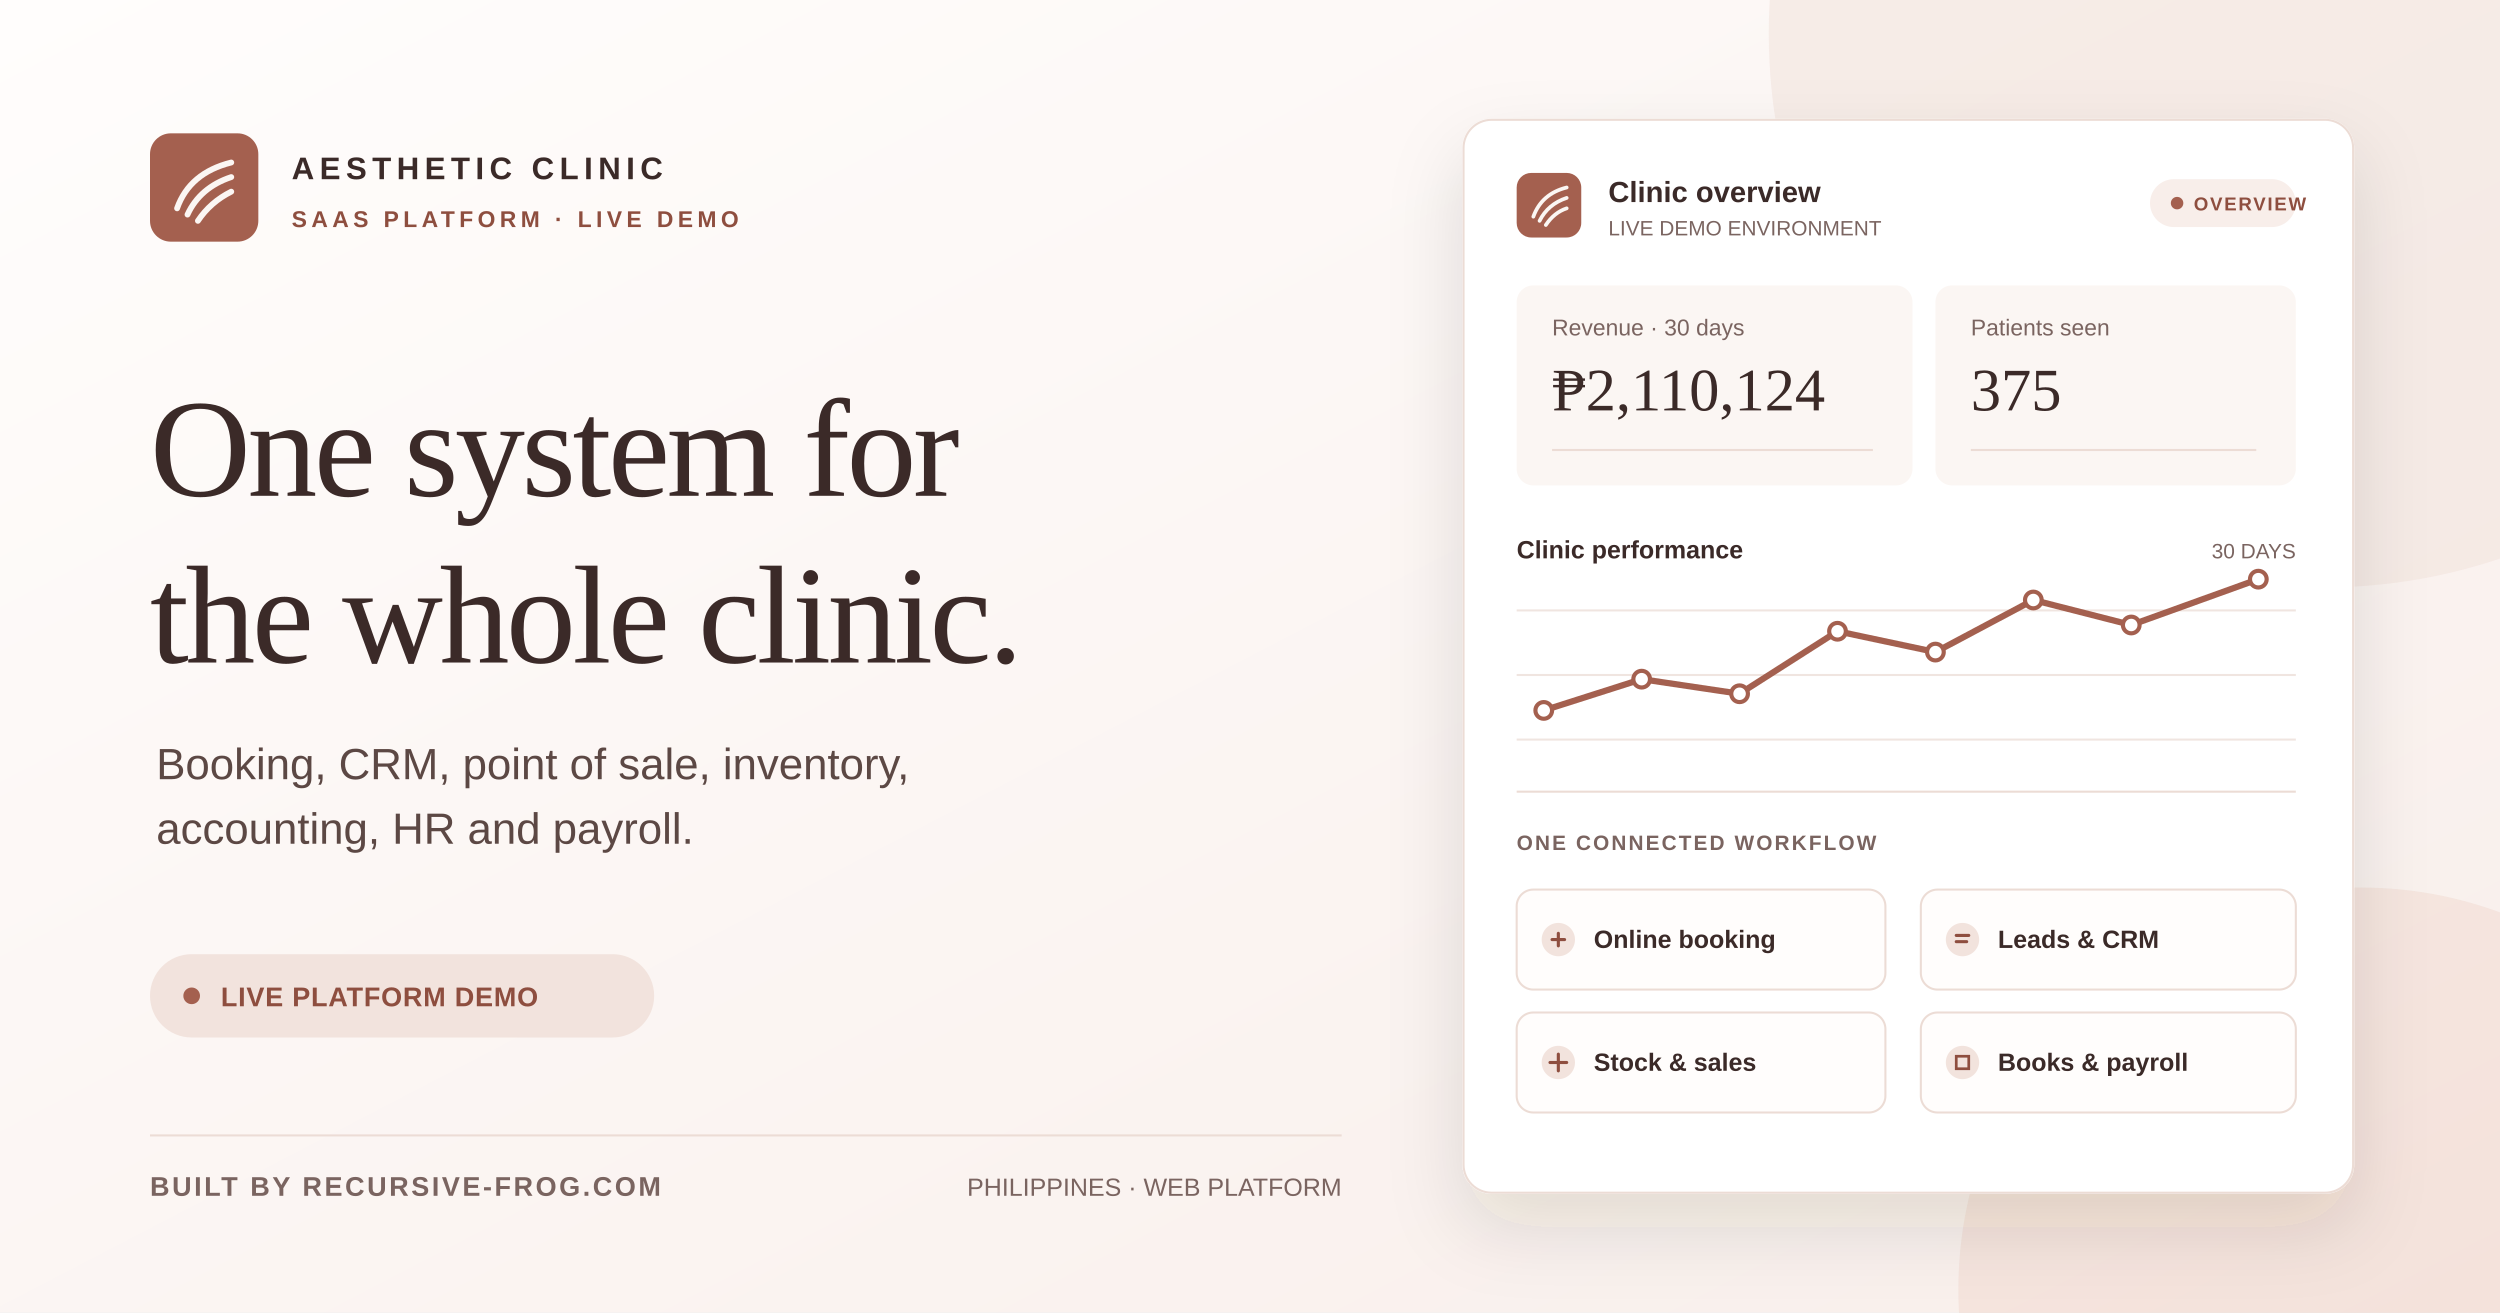
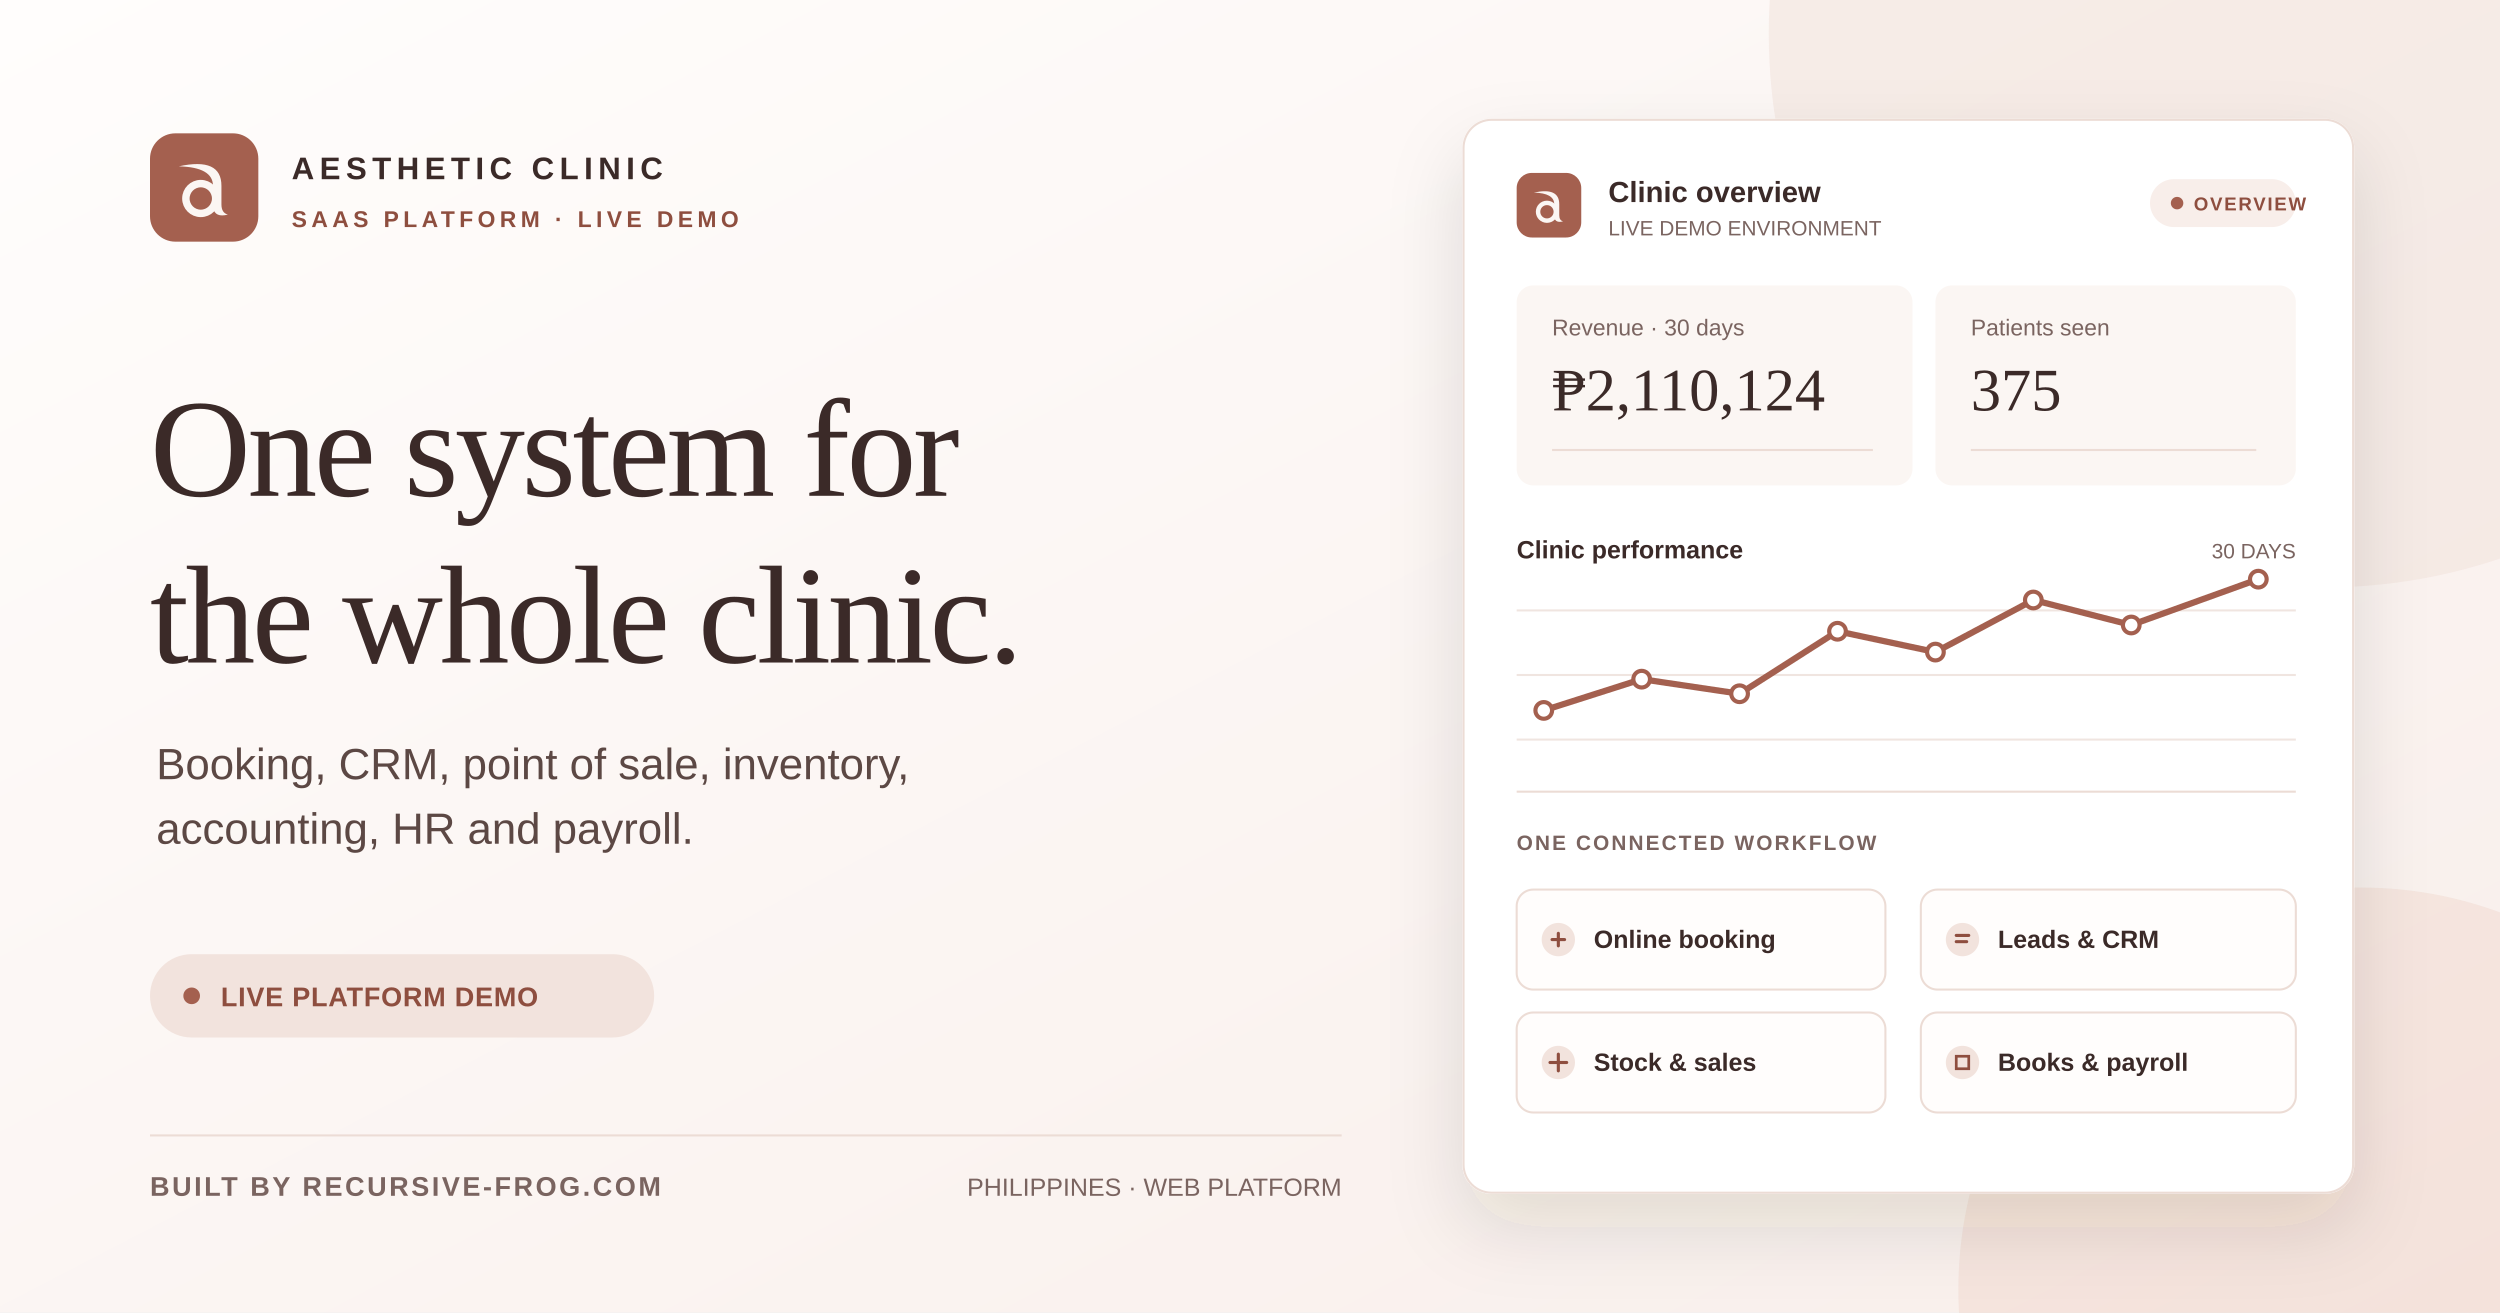
<svg xmlns="http://www.w3.org/2000/svg" width="1200" height="630" viewBox="0 0 1200 630" role="img" aria-labelledby="title description">
  <defs>
    <linearGradient id="paper" x1="0" y1="0" x2="1" y2="1">
      <stop offset="0" stop-color="#FFFDFC" />
      <stop offset="1" stop-color="#F8EEEA" />
    </linearGradient>
    <filter id="shadow" x="-20%" y="-20%" width="140%" height="150%">
      <feDropShadow dx="0" dy="16" stdDeviation="18" flood-color="#3B2A28" flood-opacity=".12" />
    </filter>
  </defs>
  <rect width="1200" height="630" fill="url(#paper)" />
  <circle cx="1115" cy="16" r="266" fill="#F2E3DD" opacity=".58" />
  <circle cx="1133" cy="619" r="193" fill="#E6C2B3" opacity=".26" />
-   <g transform="translate(72 64)">
-     <rect width="52" height="52" rx="10" fill="#A4604F" />
-     <g fill="none" stroke="#FBF6F3" stroke-width="2.8" stroke-linecap="round">
-       <path d="M13 36Q19 19 39 14" />
-       <path d="M18 39Q24 26 39 21" />
-       <path d="M23 42Q29 33 39 28" />
-     </g>
-   </g>
+   <svg x="72" y="64" width="52" height="52" viewBox="0 0 64 64">
+     <rect width="64" height="64" rx="15" fill="#A4604F" />
+     <circle cx="30" cy="38.5" r="8.8" fill="none" stroke="#FBF6F3" stroke-width="4.4" />
+     <path fill="#FBF6F3" d="M17 19.5Q42.2 14 42.2 31L42.2 42Q42.2 47 46 48Q38.5 50 37.2 44L37.2 31Q37.2 20 17 19.5Z" />
+   </svg>
  <text x="140" y="86" fill="#3B2A28" font-family="Arial, sans-serif" font-size="15" font-weight="700" letter-spacing="2.6">AESTHETIC CLINIC</text>
  <text x="140" y="109" fill="#8E4E3F" font-family="Arial, sans-serif" font-size="11" font-weight="600" letter-spacing="2.1">SAAS PLATFORM · LIVE DEMO</text>
  <text x="72" y="238" fill="#3B2A28" font-family="Georgia, 'Times New Roman', serif" font-size="67" letter-spacing="-1.6">One system for</text>
  <text x="72" y="318" fill="#3B2A28" font-family="Georgia, 'Times New Roman', serif" font-size="67" letter-spacing="-1.6">the whole clinic.</text>
  <text x="75" y="374" fill="#5C4844" font-family="Arial, sans-serif" font-size="21">Booking, CRM, point of sale, inventory,</text>
  <text x="75" y="405" fill="#5C4844" font-family="Arial, sans-serif" font-size="21">accounting, HR and payroll.</text>
  <rect x="72" y="458" width="242" height="40" rx="20" fill="#F2E3DD" />
  <circle cx="92" cy="478" r="4" fill="#A4604F" />
  <text x="106" y="483" fill="#8E4E3F" font-family="Arial, sans-serif" font-size="13" font-weight="600" letter-spacing=".35">LIVE PLATFORM DEMO</text>
  <path d="M72 545H644" stroke="#ECDCD5" stroke-width="1" />
  <text x="72" y="574" fill="#7A6460" font-family="Arial, sans-serif" font-size="13" font-weight="600" letter-spacing="1.2">BUILT BY RECURSIVE-FROG.COM</text>
  <text x="644" y="574" fill="#7A6460" font-family="Arial, sans-serif" font-size="12" text-anchor="end">PHILIPPINES · WEB PLATFORM</text>
  <g filter="url(#shadow)">
    <rect x="702" y="57" width="428" height="516" rx="14" fill="#FFFFFF" />
    <rect x="702.5" y="57.5" width="427" height="515" rx="13.5" fill="none" stroke="#ECDCD5" />
  </g>
  <g>
-     <rect x="728" y="83" width="31" height="31" rx="7" fill="#A4604F" />
-     <g fill="none" stroke="#FBF6F3" stroke-width="1.8" stroke-linecap="round">
-       <path d="M736 104Q740 93 752 90" />
-       <path d="M739 106Q743 98 752 95" />
-       <path d="M742 108Q746 102 752 100" />
-     </g>
+     <svg x="728" y="83" width="31" height="31" viewBox="0 0 64 64">
+       <rect width="64" height="64" rx="15" fill="#A4604F" />
+       <circle cx="30" cy="38.5" r="8.8" fill="none" stroke="#FBF6F3" stroke-width="4.4" />
+       <path fill="#FBF6F3" d="M17 19.5Q42.2 14 42.2 31L42.2 42Q42.2 47 46 48Q38.5 50 37.2 44L37.2 31Q37.2 20 17 19.5Z" />
+     </svg>
    <text x="772" y="97" fill="#3B2A28" font-family="Arial, sans-serif" font-size="14" font-weight="700">Clinic overview</text>
    <text x="772" y="113" fill="#7A6460" font-family="Arial, sans-serif" font-size="10">LIVE DEMO ENVIRONMENT</text>
    <rect x="1032" y="86" width="70" height="23" rx="11.5" fill="#F8EEEA" />
    <circle cx="1045" cy="97.5" r="3" fill="#A4604F" />
    <text x="1053" y="101" fill="#8E4E3F" font-family="Arial, sans-serif" font-size="9" font-weight="700" letter-spacing=".8">OVERVIEW</text>
    <rect x="728" y="137" width="190" height="96" rx="8" fill="#FBF6F3" />
    <text x="745" y="161" fill="#7A6460" font-family="Arial, sans-serif" font-size="11">Revenue · 30 days</text>
    <text x="745" y="197" fill="#3B2A28" font-family="Georgia, 'Times New Roman', serif" font-size="29">₱2,110,124</text>
    <path d="M745 216H899" stroke="#ECDCD5" />
    <rect x="929" y="137" width="173" height="96" rx="8" fill="#FBF6F3" />
    <text x="946" y="161" fill="#7A6460" font-family="Arial, sans-serif" font-size="11">Patients seen</text>
    <text x="946" y="197" fill="#3B2A28" font-family="Georgia, 'Times New Roman', serif" font-size="29">375</text>
    <path d="M946 216H1083" stroke="#ECDCD5" />
    <text x="728" y="268" fill="#3B2A28" font-family="Arial, sans-serif" font-size="12" font-weight="700">Clinic performance</text>
    <text x="1102" y="268" fill="#7A6460" font-family="Arial, sans-serif" font-size="10" text-anchor="end">30 DAYS</text>
    <path d="M728 355H1102M728 324H1102M728 293H1102" stroke="#F0E5E0" stroke-width="1" />
    <path d="M741 341L788 326L835 333L882 303L929 313L976 288L1023 300L1084 278" fill="none" stroke="#A4604F" stroke-width="3" stroke-linecap="round" stroke-linejoin="round" />
    <g fill="#FFFFFF" stroke="#A4604F" stroke-width="2">
      <circle cx="741" cy="341" r="4" />
      <circle cx="788" cy="326" r="4" />
      <circle cx="835" cy="333" r="4" />
      <circle cx="882" cy="303" r="4" />
      <circle cx="929" cy="313" r="4" />
      <circle cx="976" cy="288" r="4" />
      <circle cx="1023" cy="300" r="4" />
      <circle cx="1084" cy="278" r="4" />
    </g>
    <path d="M728 380H1102" stroke="#ECDCD5" />
    <text x="728" y="408" fill="#7A6460" font-family="Arial, sans-serif" font-size="10" font-weight="700" letter-spacing="1">ONE CONNECTED WORKFLOW</text>
    <g font-family="Arial, sans-serif" font-size="12" fill="#3B2A28">
      <rect x="728" y="427" width="177" height="48" rx="8" fill="#FFFDFC" stroke="#ECDCD5" />
      <circle cx="748" cy="451" r="8" fill="#F2E3DD" />
      <path d="M745 451H751M748 448V454" stroke="#8E4E3F" stroke-width="1.5" stroke-linecap="round" />
      <text x="765" y="455" font-weight="600">Online booking</text>
      <rect x="922" y="427" width="180" height="48" rx="8" fill="#FFFDFC" stroke="#ECDCD5" />
      <circle cx="942" cy="451" r="8" fill="#F2E3DD" />
      <path d="M939 449H945M939 452H944" stroke="#8E4E3F" stroke-width="1.5" stroke-linecap="round" />
      <text x="959" y="455" font-weight="600">Leads &amp; CRM</text>
      <rect x="728" y="486" width="177" height="48" rx="8" fill="#FFFDFC" stroke="#ECDCD5" />
      <circle cx="748" cy="510" r="8" fill="#F2E3DD" />
      <path d="M744 510H752M748 506V514" stroke="#8E4E3F" stroke-width="1.5" stroke-linecap="round" />
      <text x="765" y="514" font-weight="600">Stock &amp; sales</text>
      <rect x="922" y="486" width="180" height="48" rx="8" fill="#FFFDFC" stroke="#ECDCD5" />
      <circle cx="942" cy="510" r="8" fill="#F2E3DD" />
      <path d="M939 507H945V513H939Z" fill="none" stroke="#8E4E3F" stroke-width="1.3" />
      <text x="959" y="514" font-weight="600">Books &amp; payroll</text>
    </g>
  </g>
</svg>
